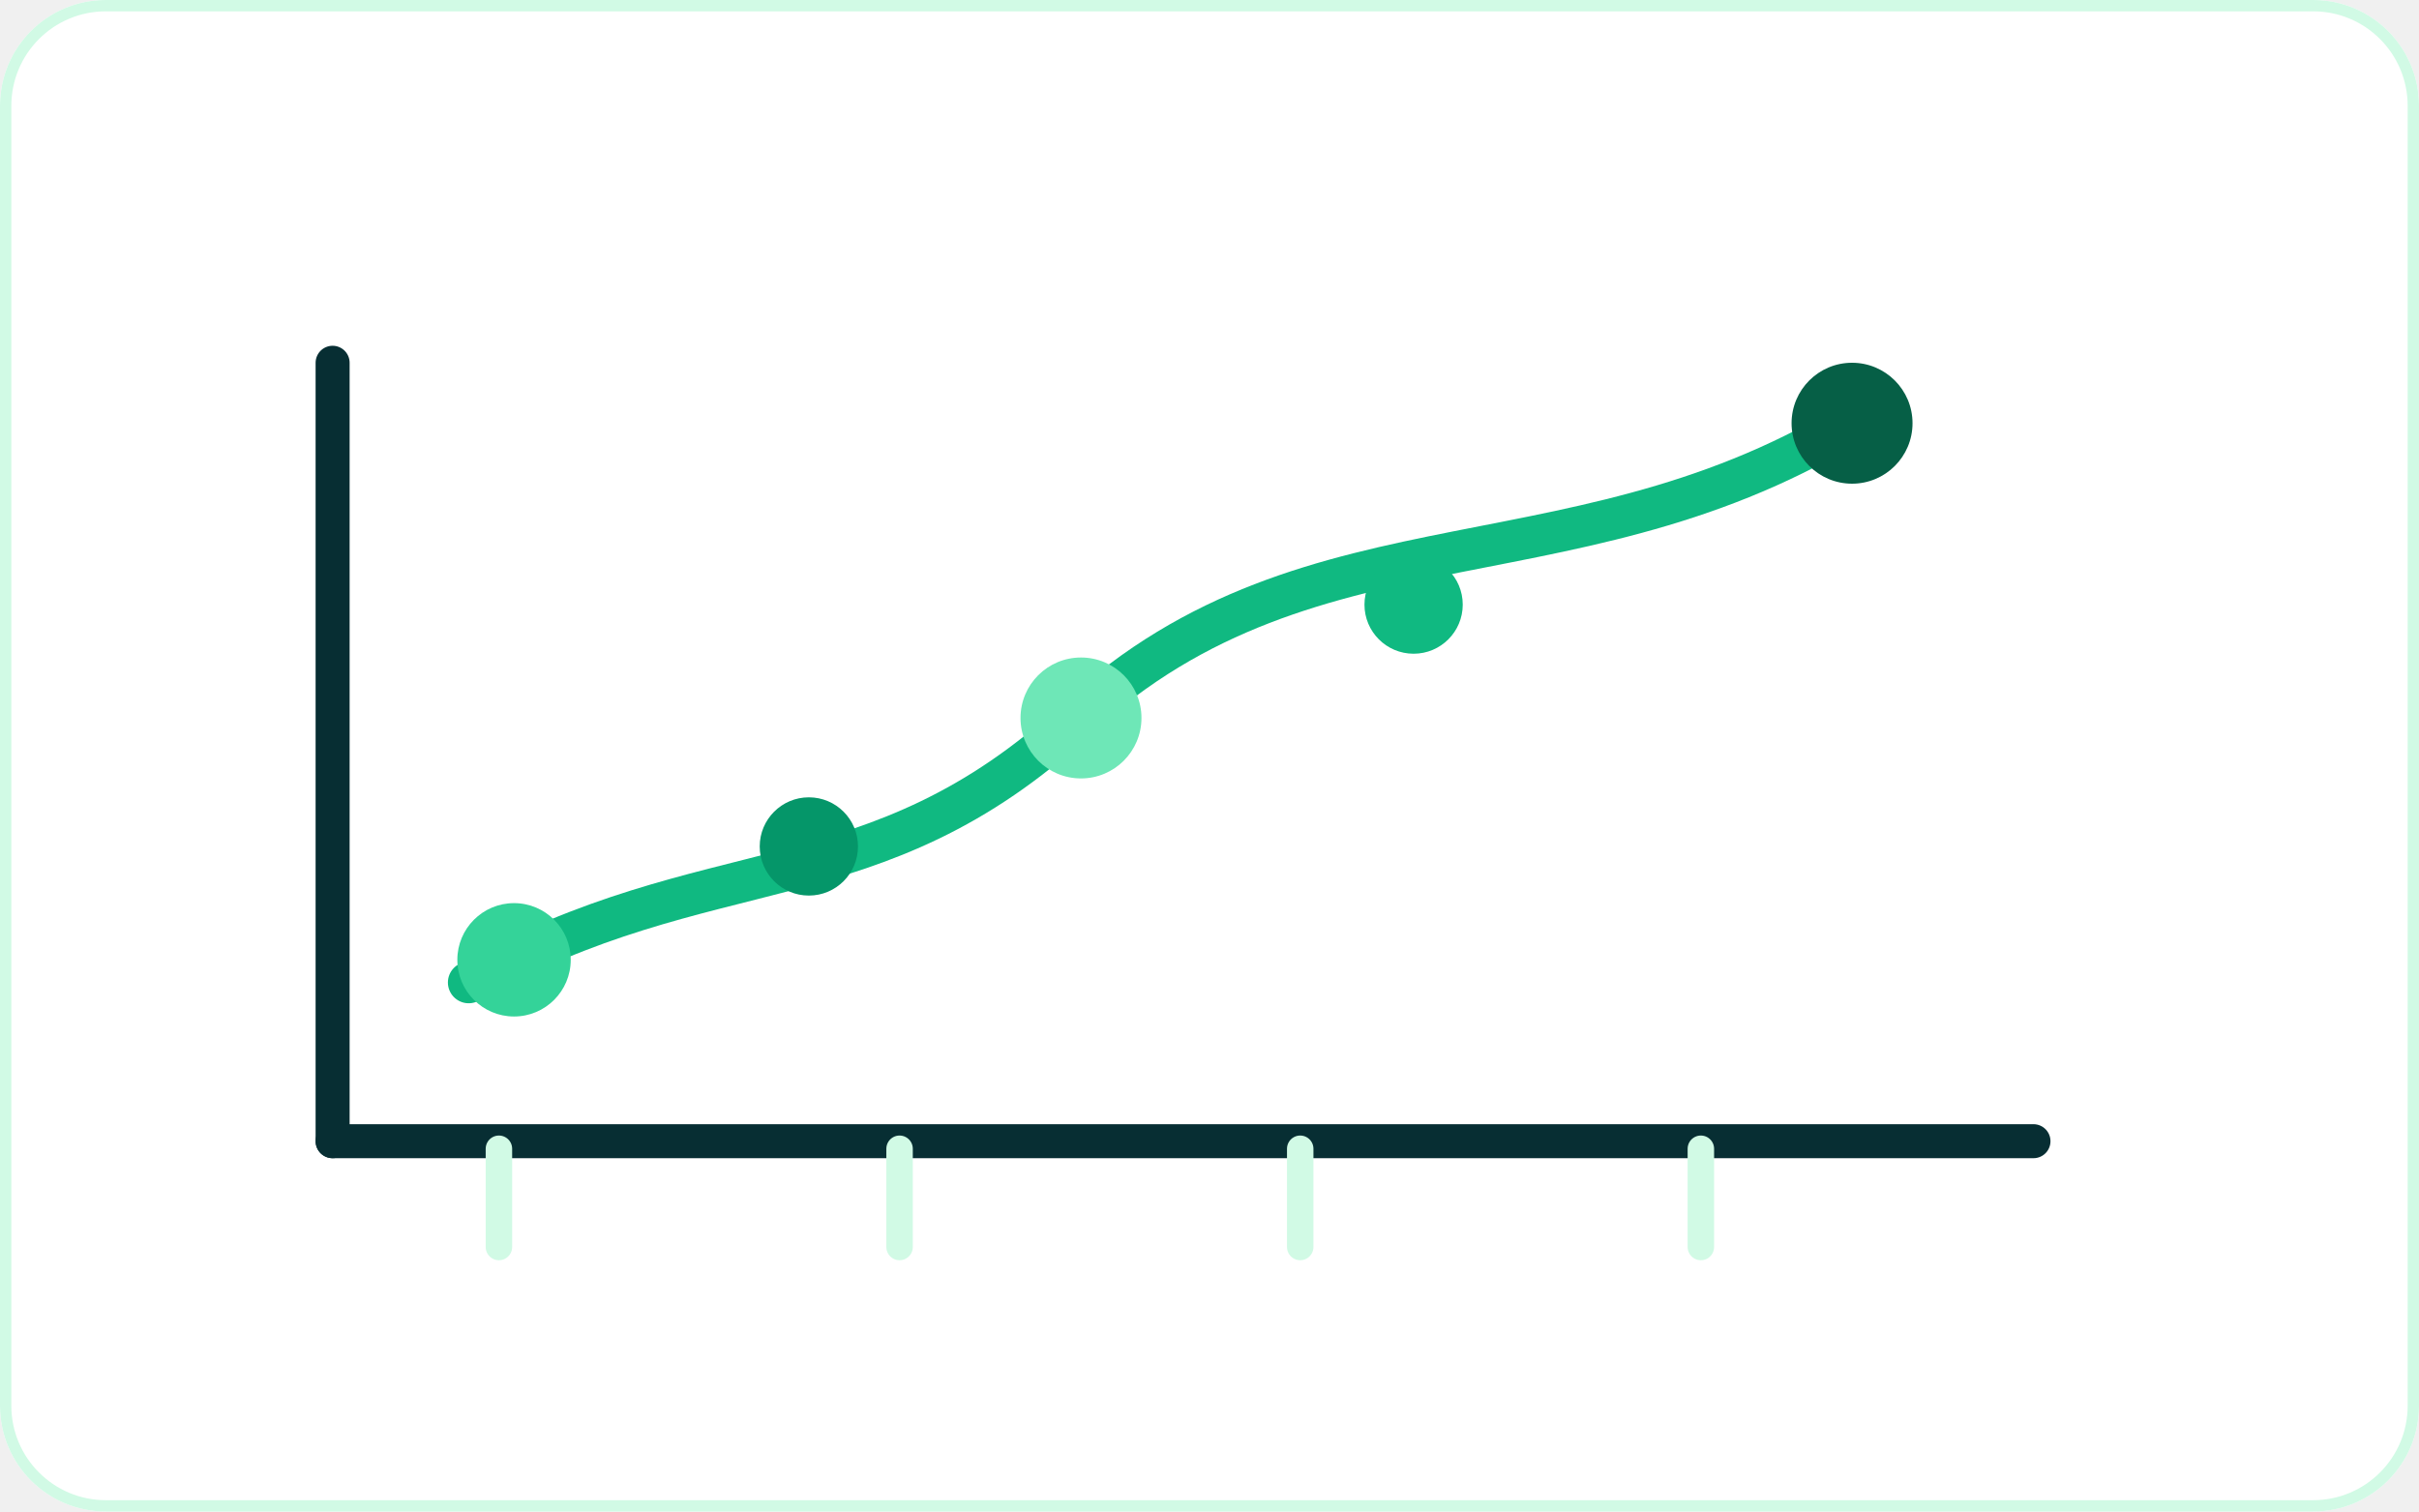
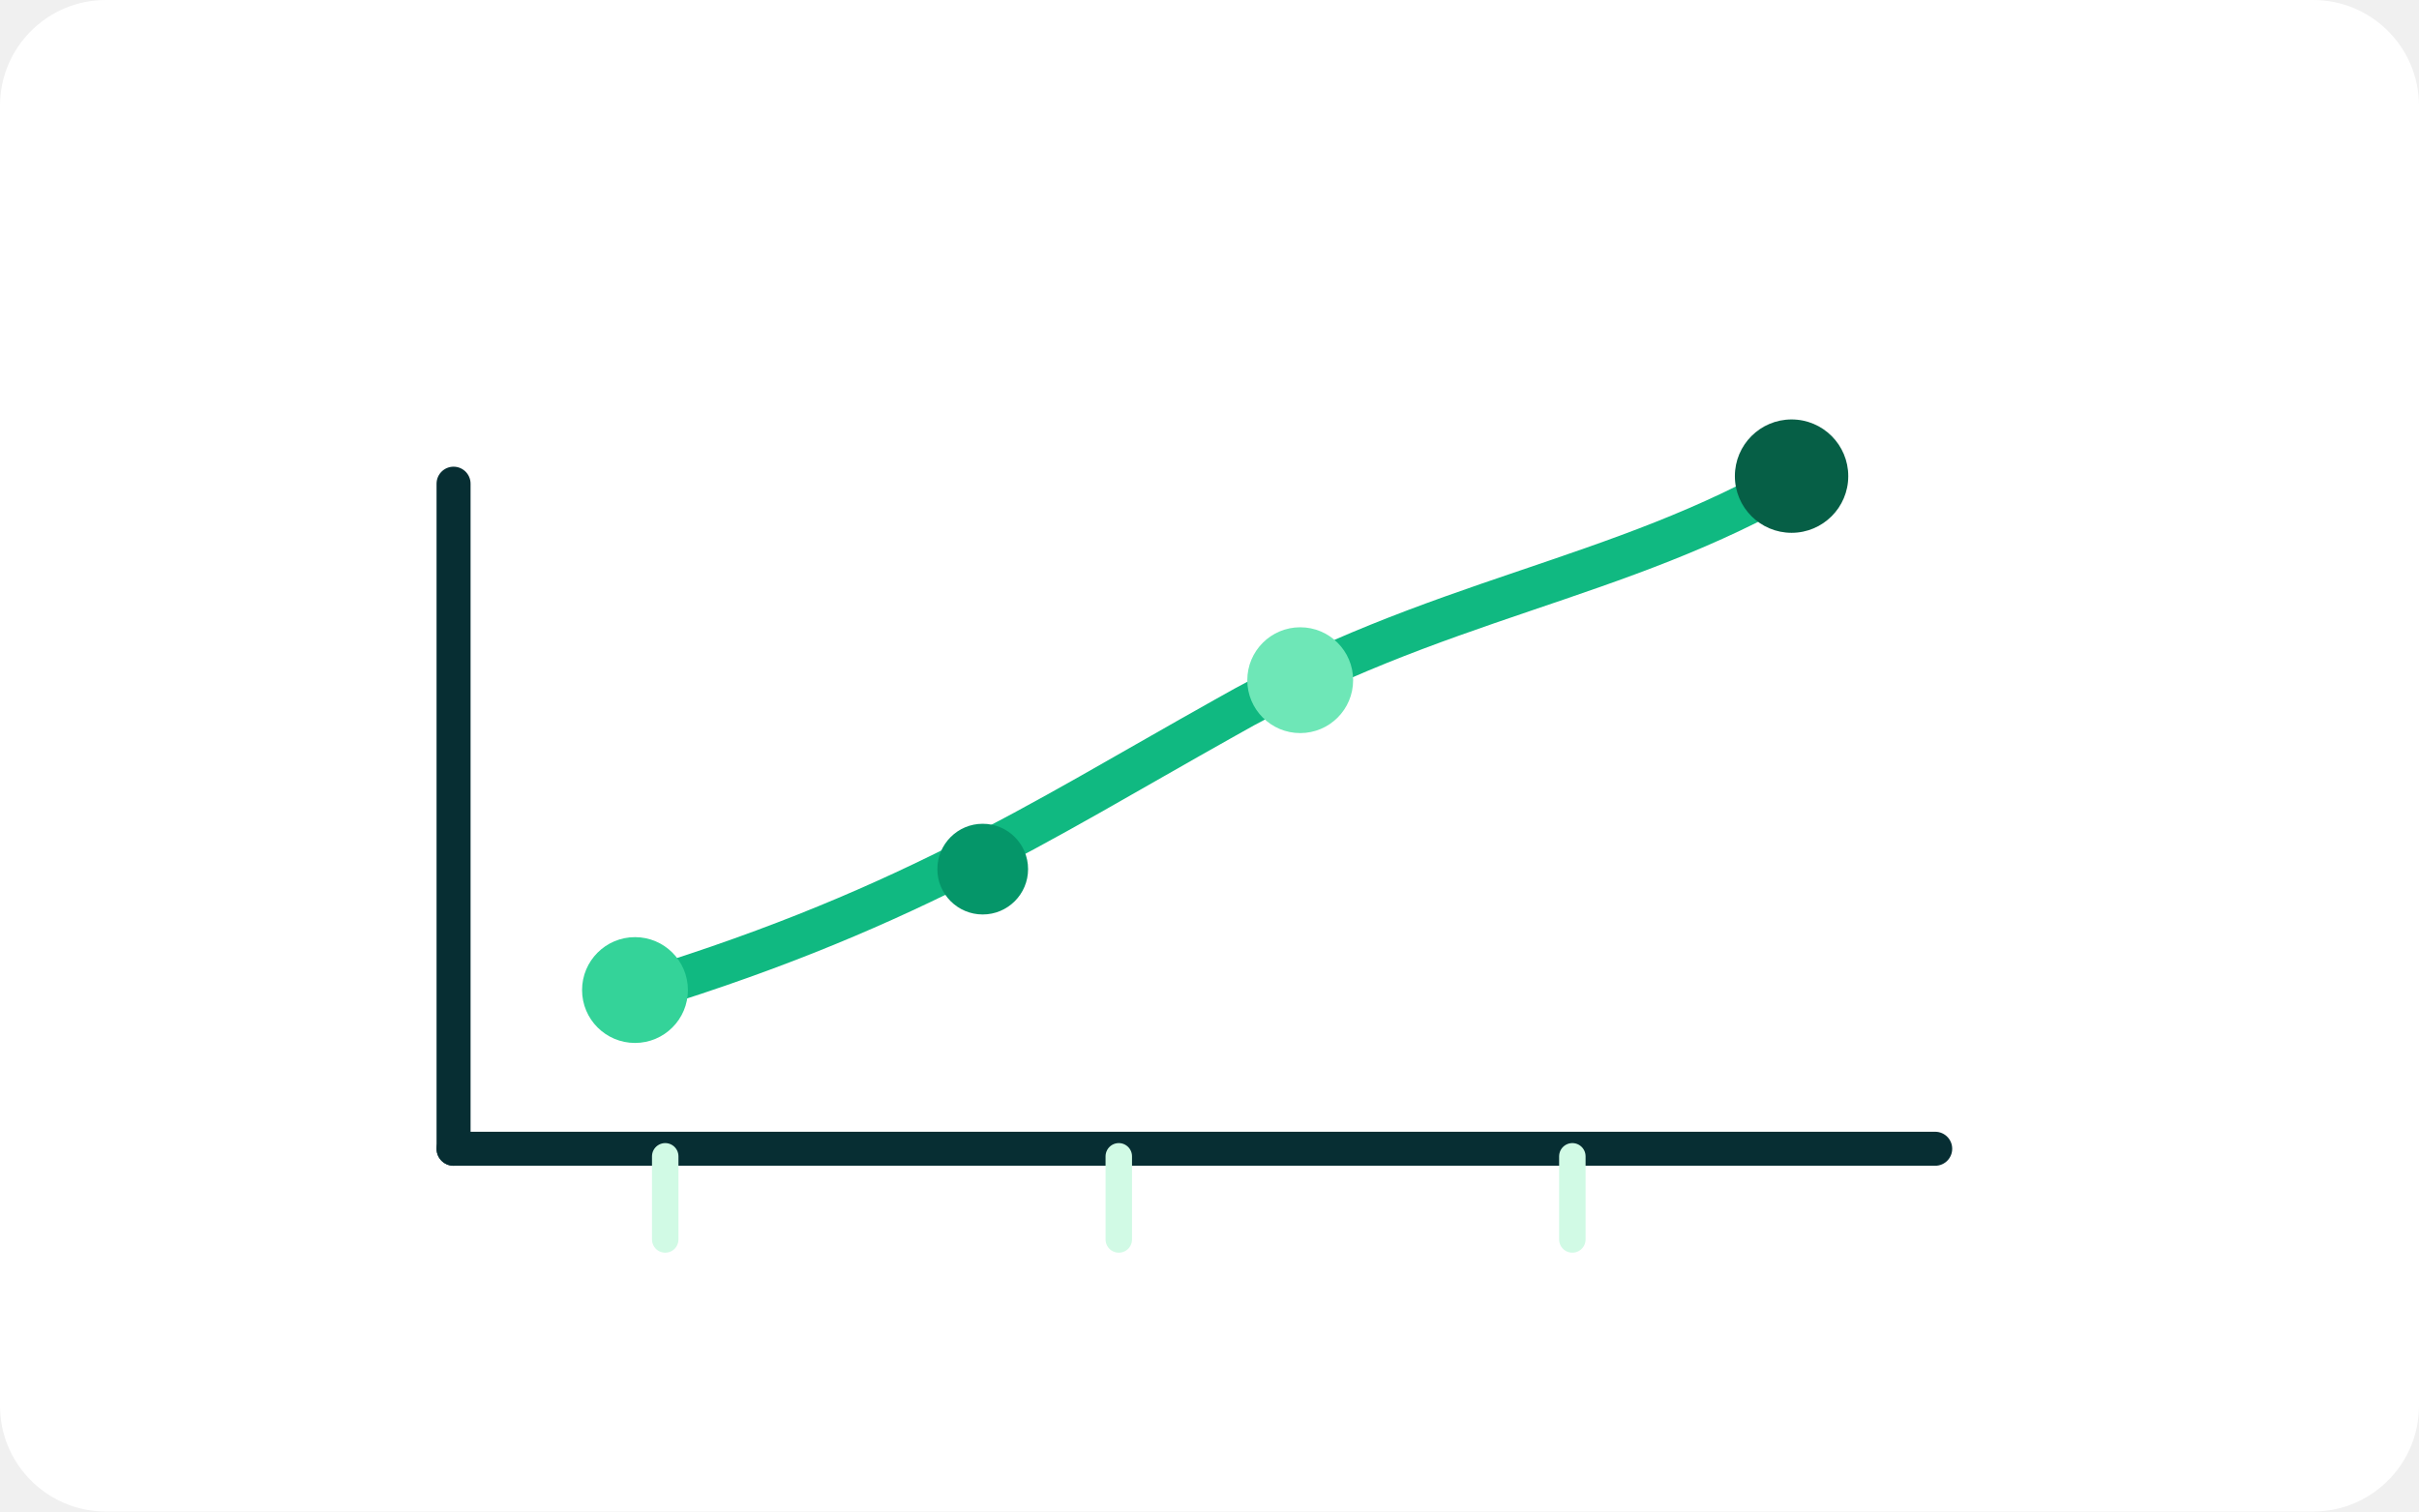
<svg xmlns="http://www.w3.org/2000/svg" viewBox="0 0 640 400" role="img" aria-label="Scatter plot abstract preview">
  <rect width="640" height="400" rx="28" fill="#ffffff" />
-   <rect x="1.5" y="1.5" width="637" height="397" rx="26.5" fill="none" stroke="#d1fae5" stroke-width="3" />
-   <g transform="translate(88 72)">
-     <path d="M0 230h450" stroke="#072E33" stroke-width="9" stroke-linecap="round" />
-     <path d="M0 230V24" stroke="#072E33" stroke-width="9" stroke-linecap="round" />
-     <path d="M36 188C100 152 143 168 197 118C260 60 332 86 408 36" fill="none" stroke="#10b981" stroke-width="11" stroke-linecap="round" />
-     <circle cx="48" cy="182" r="15" fill="#34d399" />
-     <circle cx="126" cy="152" r="13" fill="#059669" />
-     <circle cx="198" cy="118" r="16" fill="#6ee7b7" />
-     <circle cx="286" cy="88" r="13" fill="#10b981" />
-     <circle cx="402" cy="40" r="16" fill="#065f46" />
-     <path d="M44 232v26M150 232v26M256 232v26M362 232v26" stroke="#d1fae5" stroke-width="7" stroke-linecap="round" />
+   <g transform="translate(120 92)">
+     <path d="M0 212h392" stroke="#072E33" stroke-width="9" stroke-linecap="round" />
+     <path d="M0 212V36" stroke="#072E33" stroke-width="9" stroke-linecap="round" />
+     <path d="M44 172C118 150 154 126 204 98C260 66 308 62 356 34" fill="none" stroke="#10b981" stroke-width="11" stroke-linecap="round" />
+     <circle cx="48" cy="170" r="14" fill="#34d399" />
+     <circle cx="140" cy="138" r="12" fill="#059669" />
+     <circle cx="224" cy="88" r="14" fill="#6ee7b7" />
+     <circle cx="354" cy="34" r="15" fill="#065f46" />
+     <path d="M56 214v22M176 214v22M296 214v22" stroke="#d1fae5" stroke-width="7" stroke-linecap="round" />
  </g>
</svg>
